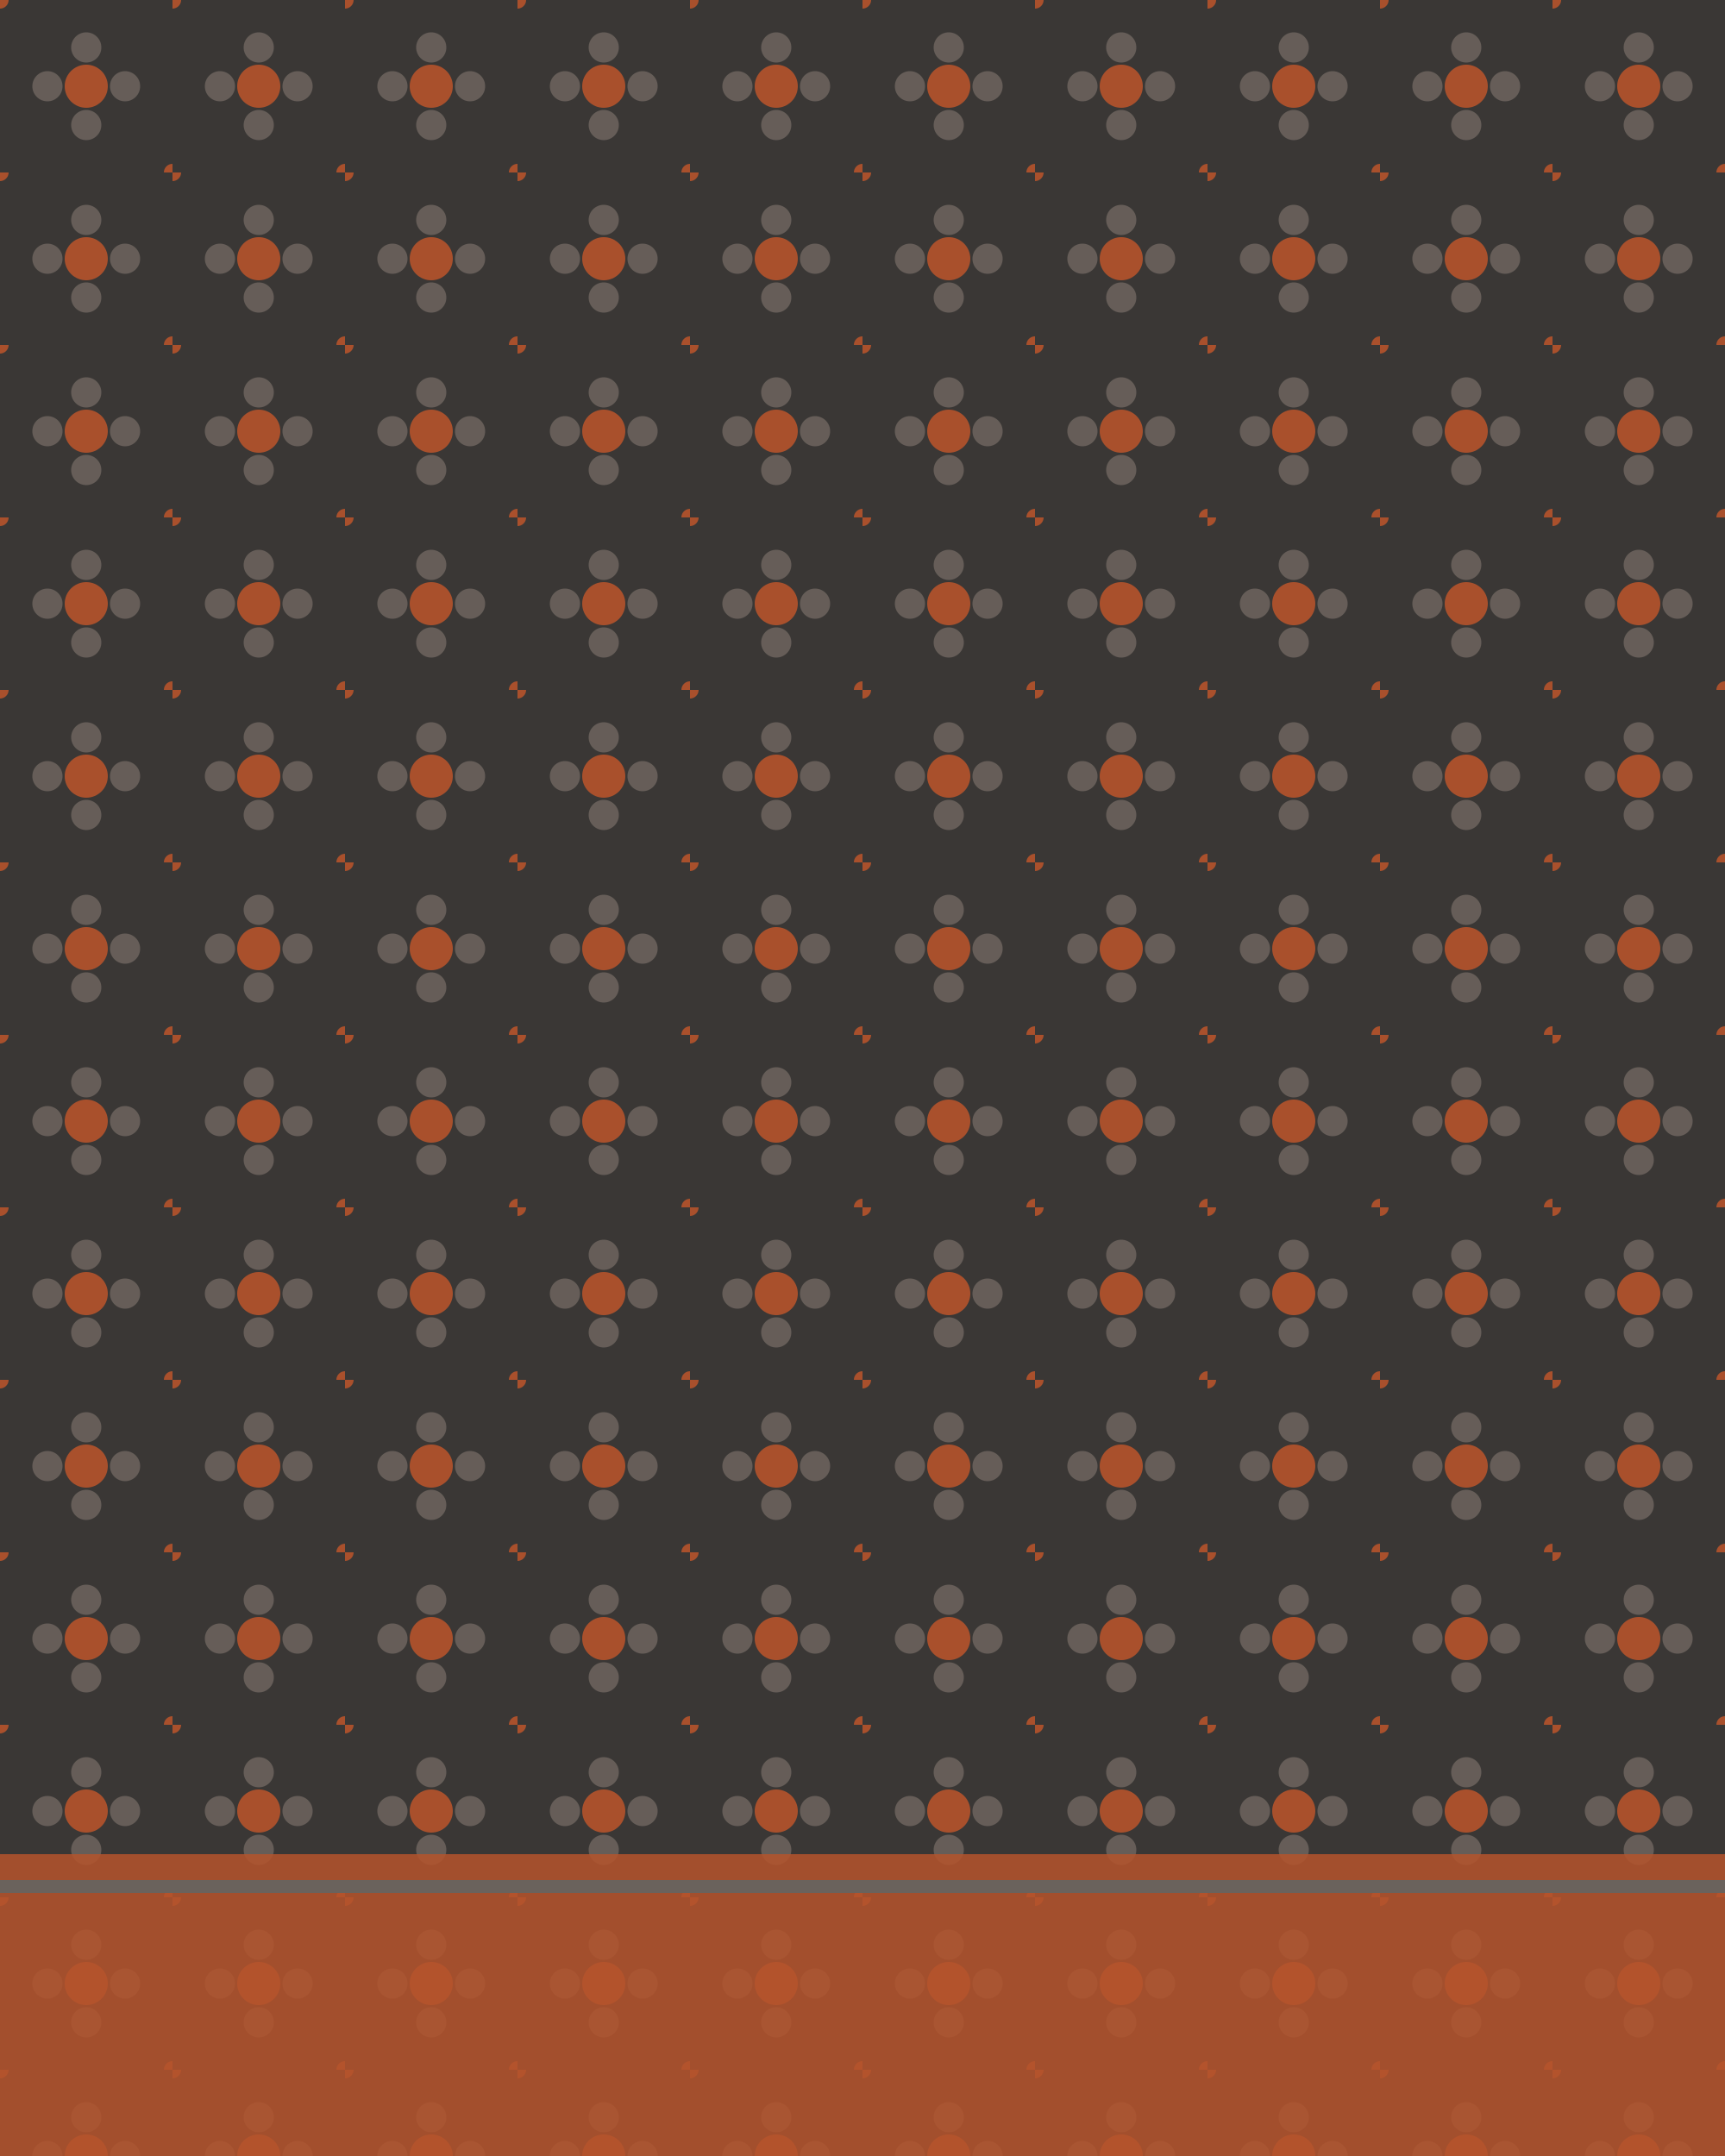
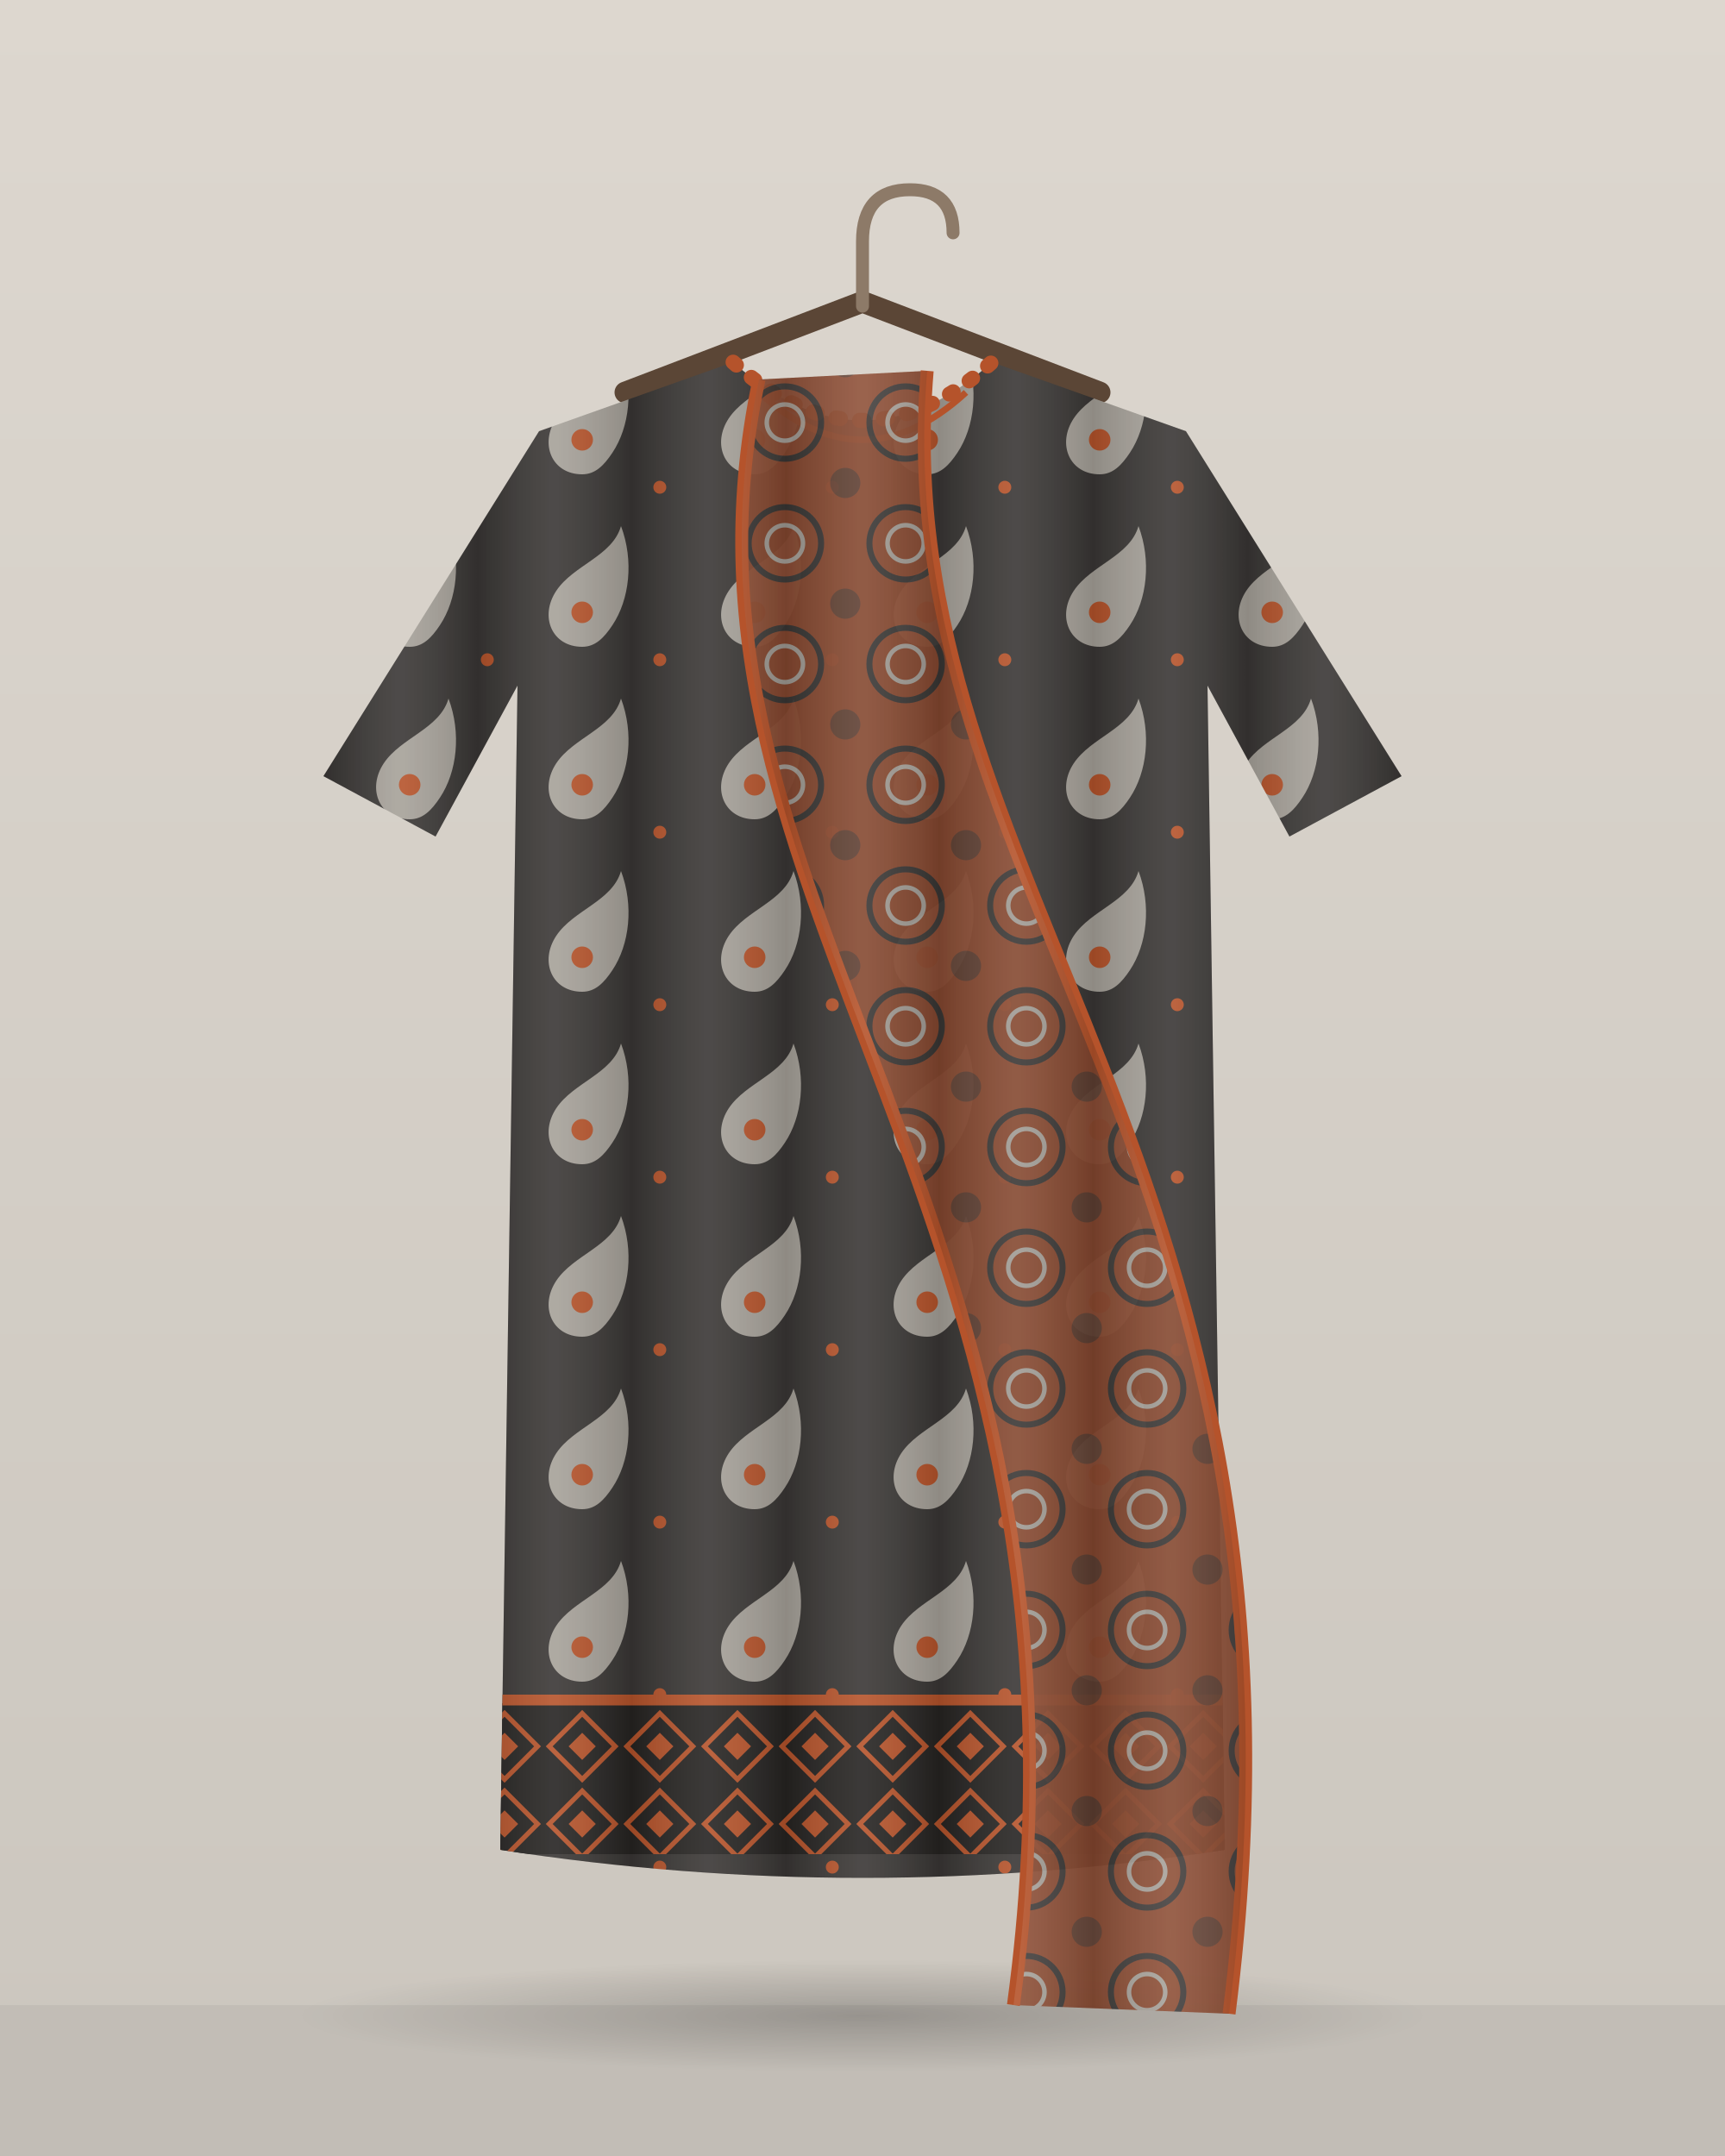
<svg xmlns="http://www.w3.org/2000/svg" viewBox="0 0 800 1000" width="800" height="1000">
  <defs>
+     <linearGradient id="bg" x2="0" y2="1">
+       <stop offset="0" stop-color="#ddd7cf" />
+       <stop offset="1" stop-color="#cbc6be" />
+     </linearGradient>
+     <radialGradient id="sh">
+       <stop offset="0" stop-color="#000" stop-opacity=".22" />
+       <stop offset="1" stop-color="#000" stop-opacity="0" />
+     </radialGradient>
    <pattern id="p" width="80" height="80" patternUnits="userSpaceOnUse">
-       <circle cx="40" cy="40" r="10" fill="#b5532b" />
-       <circle cx="40" cy="22" r="7" fill="#6a625c" />
-       <circle cx="40" cy="58" r="7" fill="#6a625c" />
-       <circle cx="22" cy="40" r="7" fill="#6a625c" />
-       <circle cx="58" cy="40" r="7" fill="#6a625c" />
-       <circle cx="0" cy="0" r="4" fill="#b5532b" />
-       <circle cx="80" cy="80" r="4" fill="#b5532b" />
+       <rect width="80" height="80" fill="#3a3735" />
+       <g transform="scale(1)">
+         <path d="M30 60c-14 0-20-14-12-26 8-12 26-16 30-30 6 16 4 34-4 46-4 6-8 10-14 10Z" fill="#a6a199" />
+         <circle cx="30" cy="44" r="5" fill="#b5532b" />
+         <circle cx="66" cy="66" r="3" fill="#b5532b" />
+       </g>
    </pattern>
+     <pattern id="d" width="56" height="56" patternUnits="userSpaceOnUse">
+       <rect width="56" height="56" fill="#8a492f" />
+       <g transform="scale(0.7)">
+         <circle cx="40" cy="40" r="24" fill="none" stroke="#3a3735" stroke-width="4" />
+         <circle cx="40" cy="40" r="12" fill="none" stroke="#a6a199" stroke-width="3" />
+         <circle cx="0" cy="0" r="10" fill="#3a3735" opacity=".5" />
+         <circle cx="80" cy="80" r="10" fill="#3a3735" opacity=".5" />
+         <circle cx="80" cy="0" r="10" fill="#3a3735" opacity=".5" />
+         <circle cx="0" cy="80" r="10" fill="#3a3735" opacity=".5" />
+       </g>
+     </pattern>
+     <pattern id="b" width="36" height="36" patternUnits="userSpaceOnUse">
+       <rect width="36" height="36" fill="#262422" />
+       <g transform="scale(0.45)">
+         <path d="M40 6 74 40 40 74 6 40Z" fill="none" stroke="#b5532b" stroke-width="5" />
+         <path d="M40 26 54 40 40 54 26 40Z" fill="#b5532b" />
+       </g>
+     </pattern>
+     <linearGradient id="f" x1="150" x2="650" gradientUnits="userSpaceOnUse">
+       <stop offset="0" stop-color="#000" stop-opacity="0.14" />
+       <stop offset="0.071" stop-color="#fff" stop-opacity="0.1" />
+       <stop offset="0.143" stop-color="#000" stop-opacity="0.14" />
+       <stop offset="0.214" stop-color="#fff" stop-opacity="0.1" />
+       <stop offset="0.286" stop-color="#000" stop-opacity="0.14" />
+       <stop offset="0.357" stop-color="#fff" stop-opacity="0.1" />
+       <stop offset="0.429" stop-color="#000" stop-opacity="0.14" />
+       <stop offset="0.5" stop-color="#fff" stop-opacity="0.1" />
+       <stop offset="0.571" stop-color="#000" stop-opacity="0.14" />
+       <stop offset="0.643" stop-color="#fff" stop-opacity="0.1" />
+       <stop offset="0.714" stop-color="#000" stop-opacity="0.14" />
+       <stop offset="0.786" stop-color="#fff" stop-opacity="0.1" />
+       <stop offset="0.857" stop-color="#000" stop-opacity="0.14" />
+       <stop offset="0.929" stop-color="#fff" stop-opacity="0.1" />
+       <stop offset="1" stop-color="#000" stop-opacity="0.14" />
+     </linearGradient>
+     <clipPath id="k">
+       <path d="M250 200 340 168Q400 222 460 168L550 200 650 360 598 388 560 318 568 858Q400 884 232 858L240 318 202 388 150 360Z" />
+     </clipPath>
  </defs>
-   <rect width="800" height="1000" fill="#3a3735" />
-   <rect width="800" height="1000" fill="url(#p)" transform="scale(1)" opacity="0.9" />
-   <rect x="0" y="860" width="800" height="140" fill="#b5532b" opacity="0.85" />
-   <rect x="0" y="872" width="800" height="6" fill="#6a625c" />
+   <rect width="800" height="1000" fill="url(#bg)" />
+   <rect y="930" width="800" height="70" fill="#c2bdb6" />
+   <ellipse cx="400" cy="935" rx="260" ry="26" fill="url(#sh)" />
+   <path d="M290 182 400 140 510 182" fill="none" stroke="#5b4636" stroke-width="10" stroke-linecap="round" />
+   <path d="M400 142V112q0-24 22-24 20 0 20 20" fill="none" stroke="#8d7a68" stroke-width="6" stroke-linecap="round" />
+   <g clip-path="url(#k)">
+     <rect width="800" height="1000" fill="url(#p)" />
+     <rect y="790" width="800" height="70" fill="url(#b)" />
+     <rect y="786" width="800" height="5" fill="#b5532b" />
+     <rect width="800" height="1000" fill="url(#f)" />
+   </g>
+   <path d="M340 168Q400 222 460 168" fill="none" stroke="#b5532b" stroke-width="7" stroke-dasharray="2 9" stroke-linecap="round" />
+   <path d="M352 182Q400 226 448 182" fill="none" stroke="#b5532b" stroke-width="3" />
+   <path d="M352 176C300 420 520 560 470 930L570 934C620 540 410 410 430 172Z" fill="url(#d)" opacity=".93" />
+   <path d="M352 176C300 420 520 560 470 930M430 172C410 410 620 540 570 934" fill="none" stroke="#b5532b" stroke-width="6" />
+   <path d="M352 176C300 420 520 560 470 930L570 934C620 540 410 410 430 172Z" fill="url(#f)" />
</svg>
